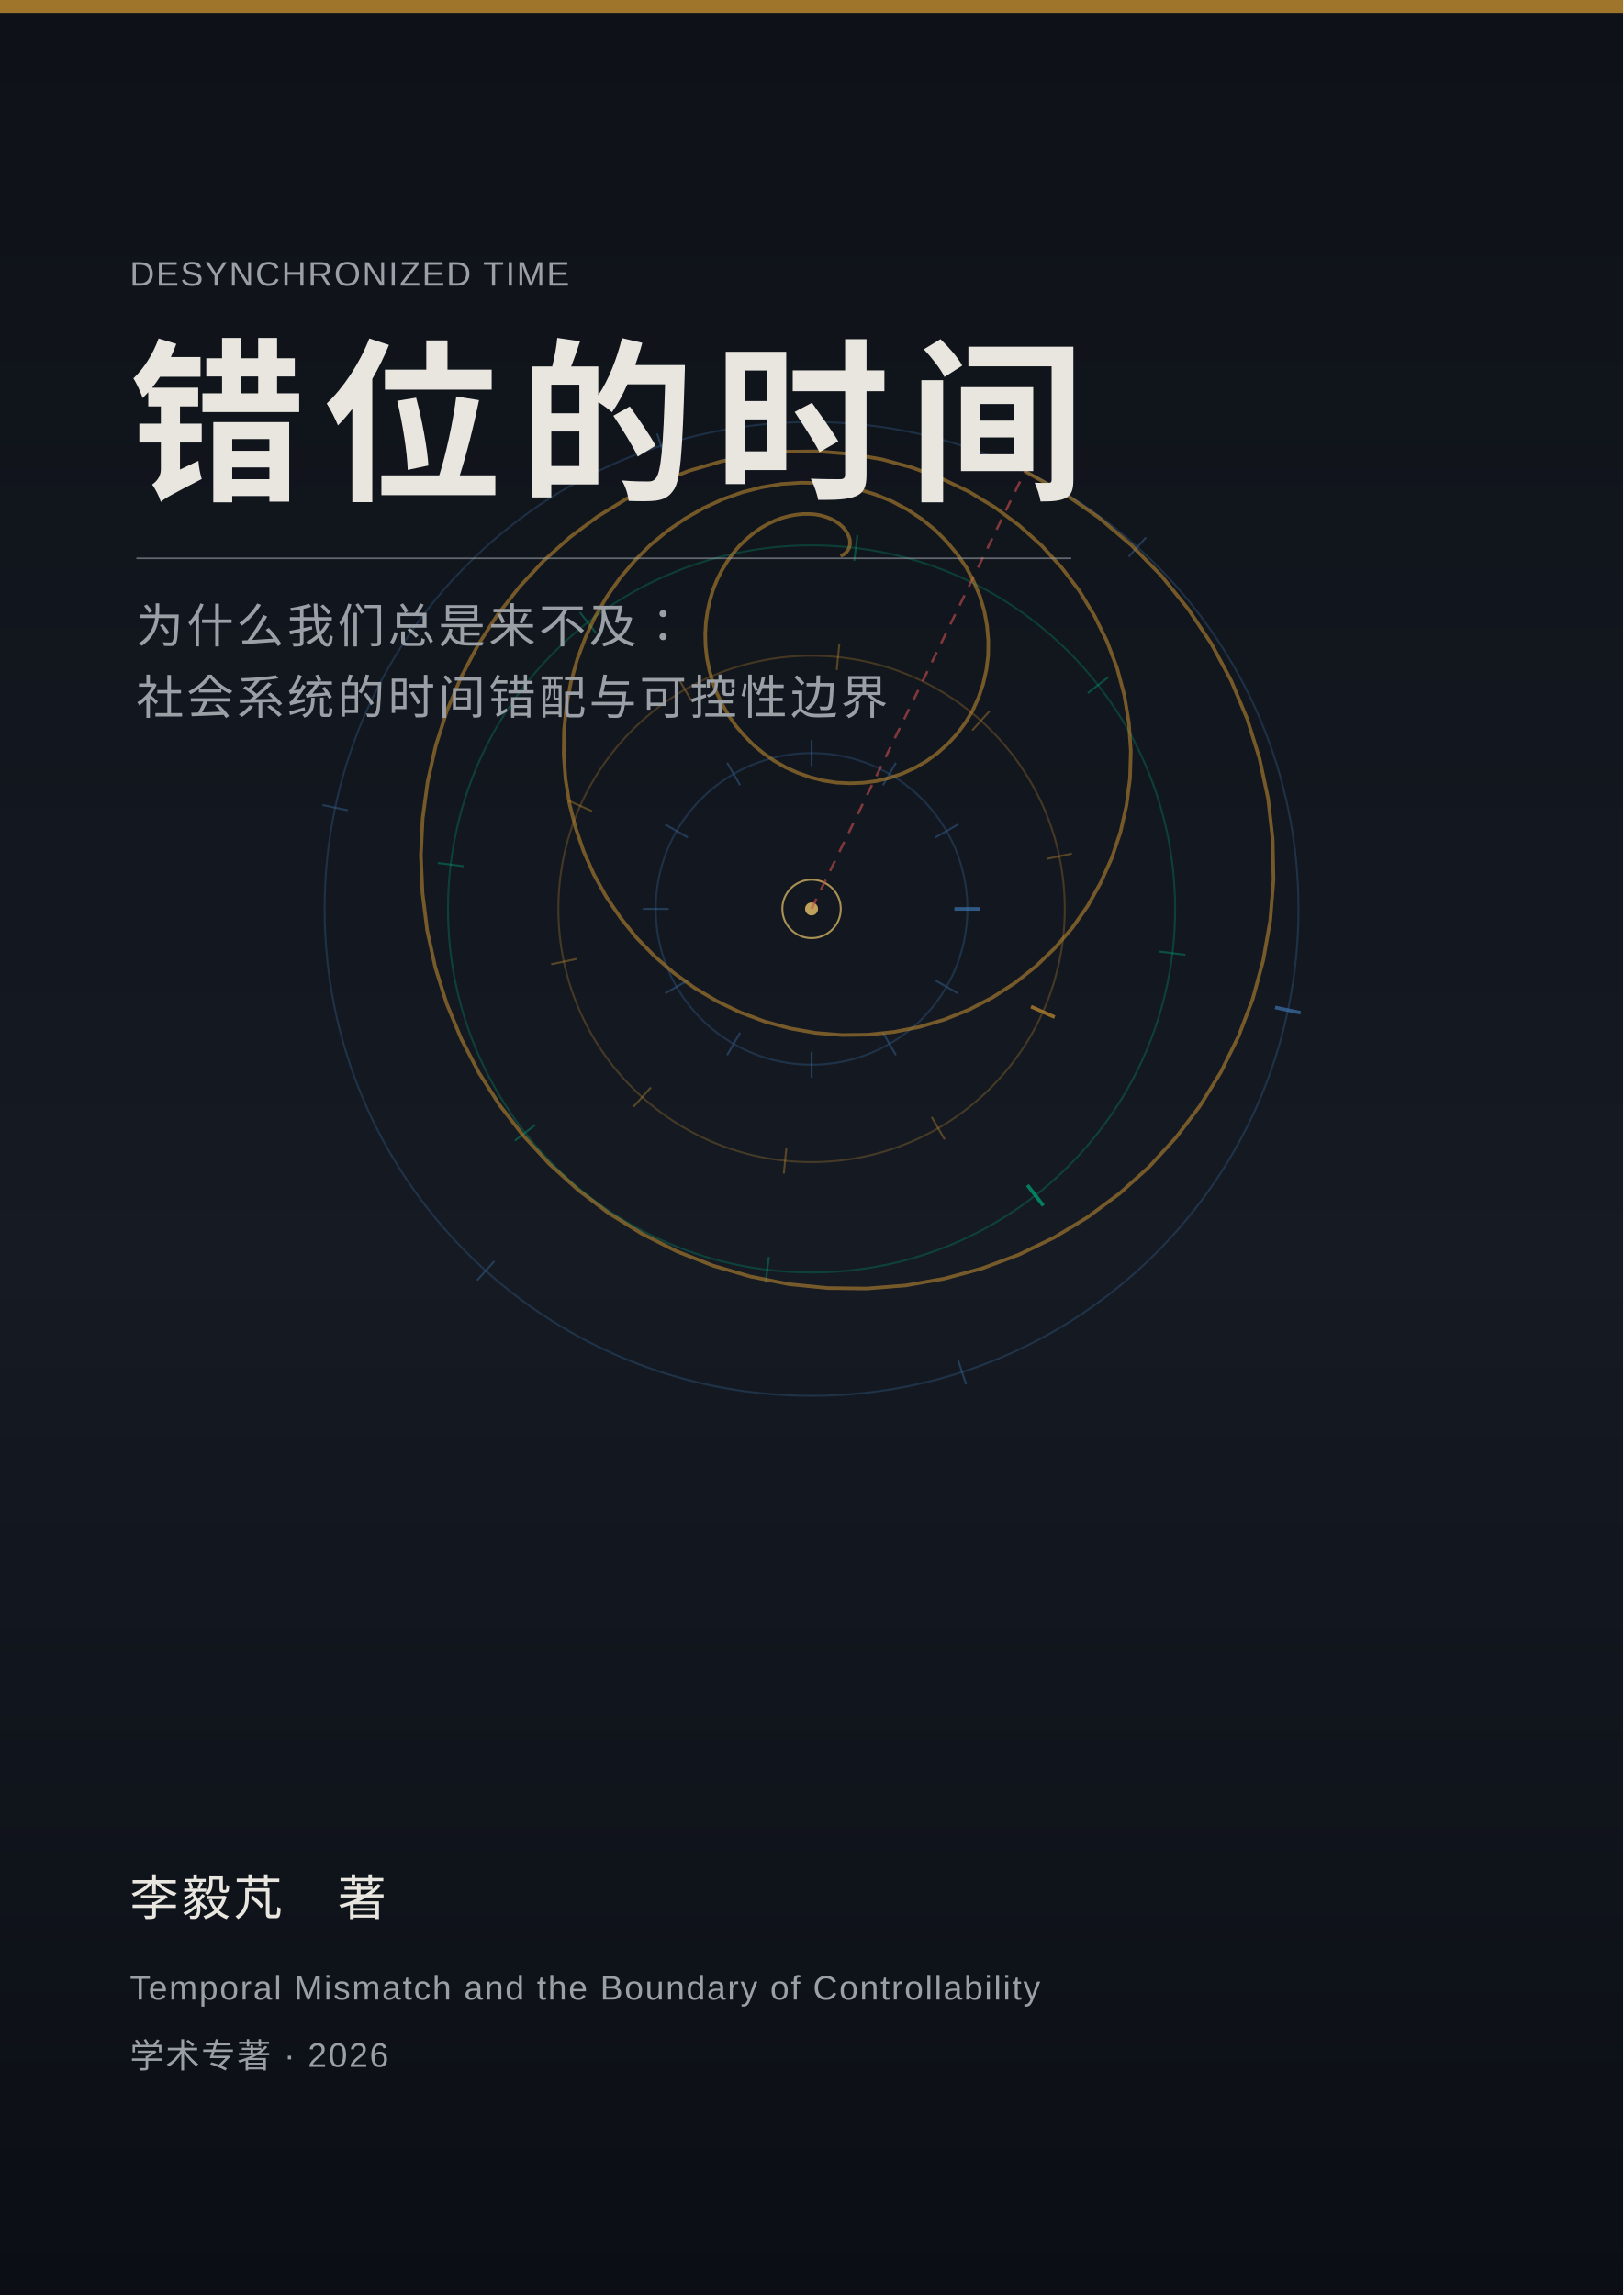
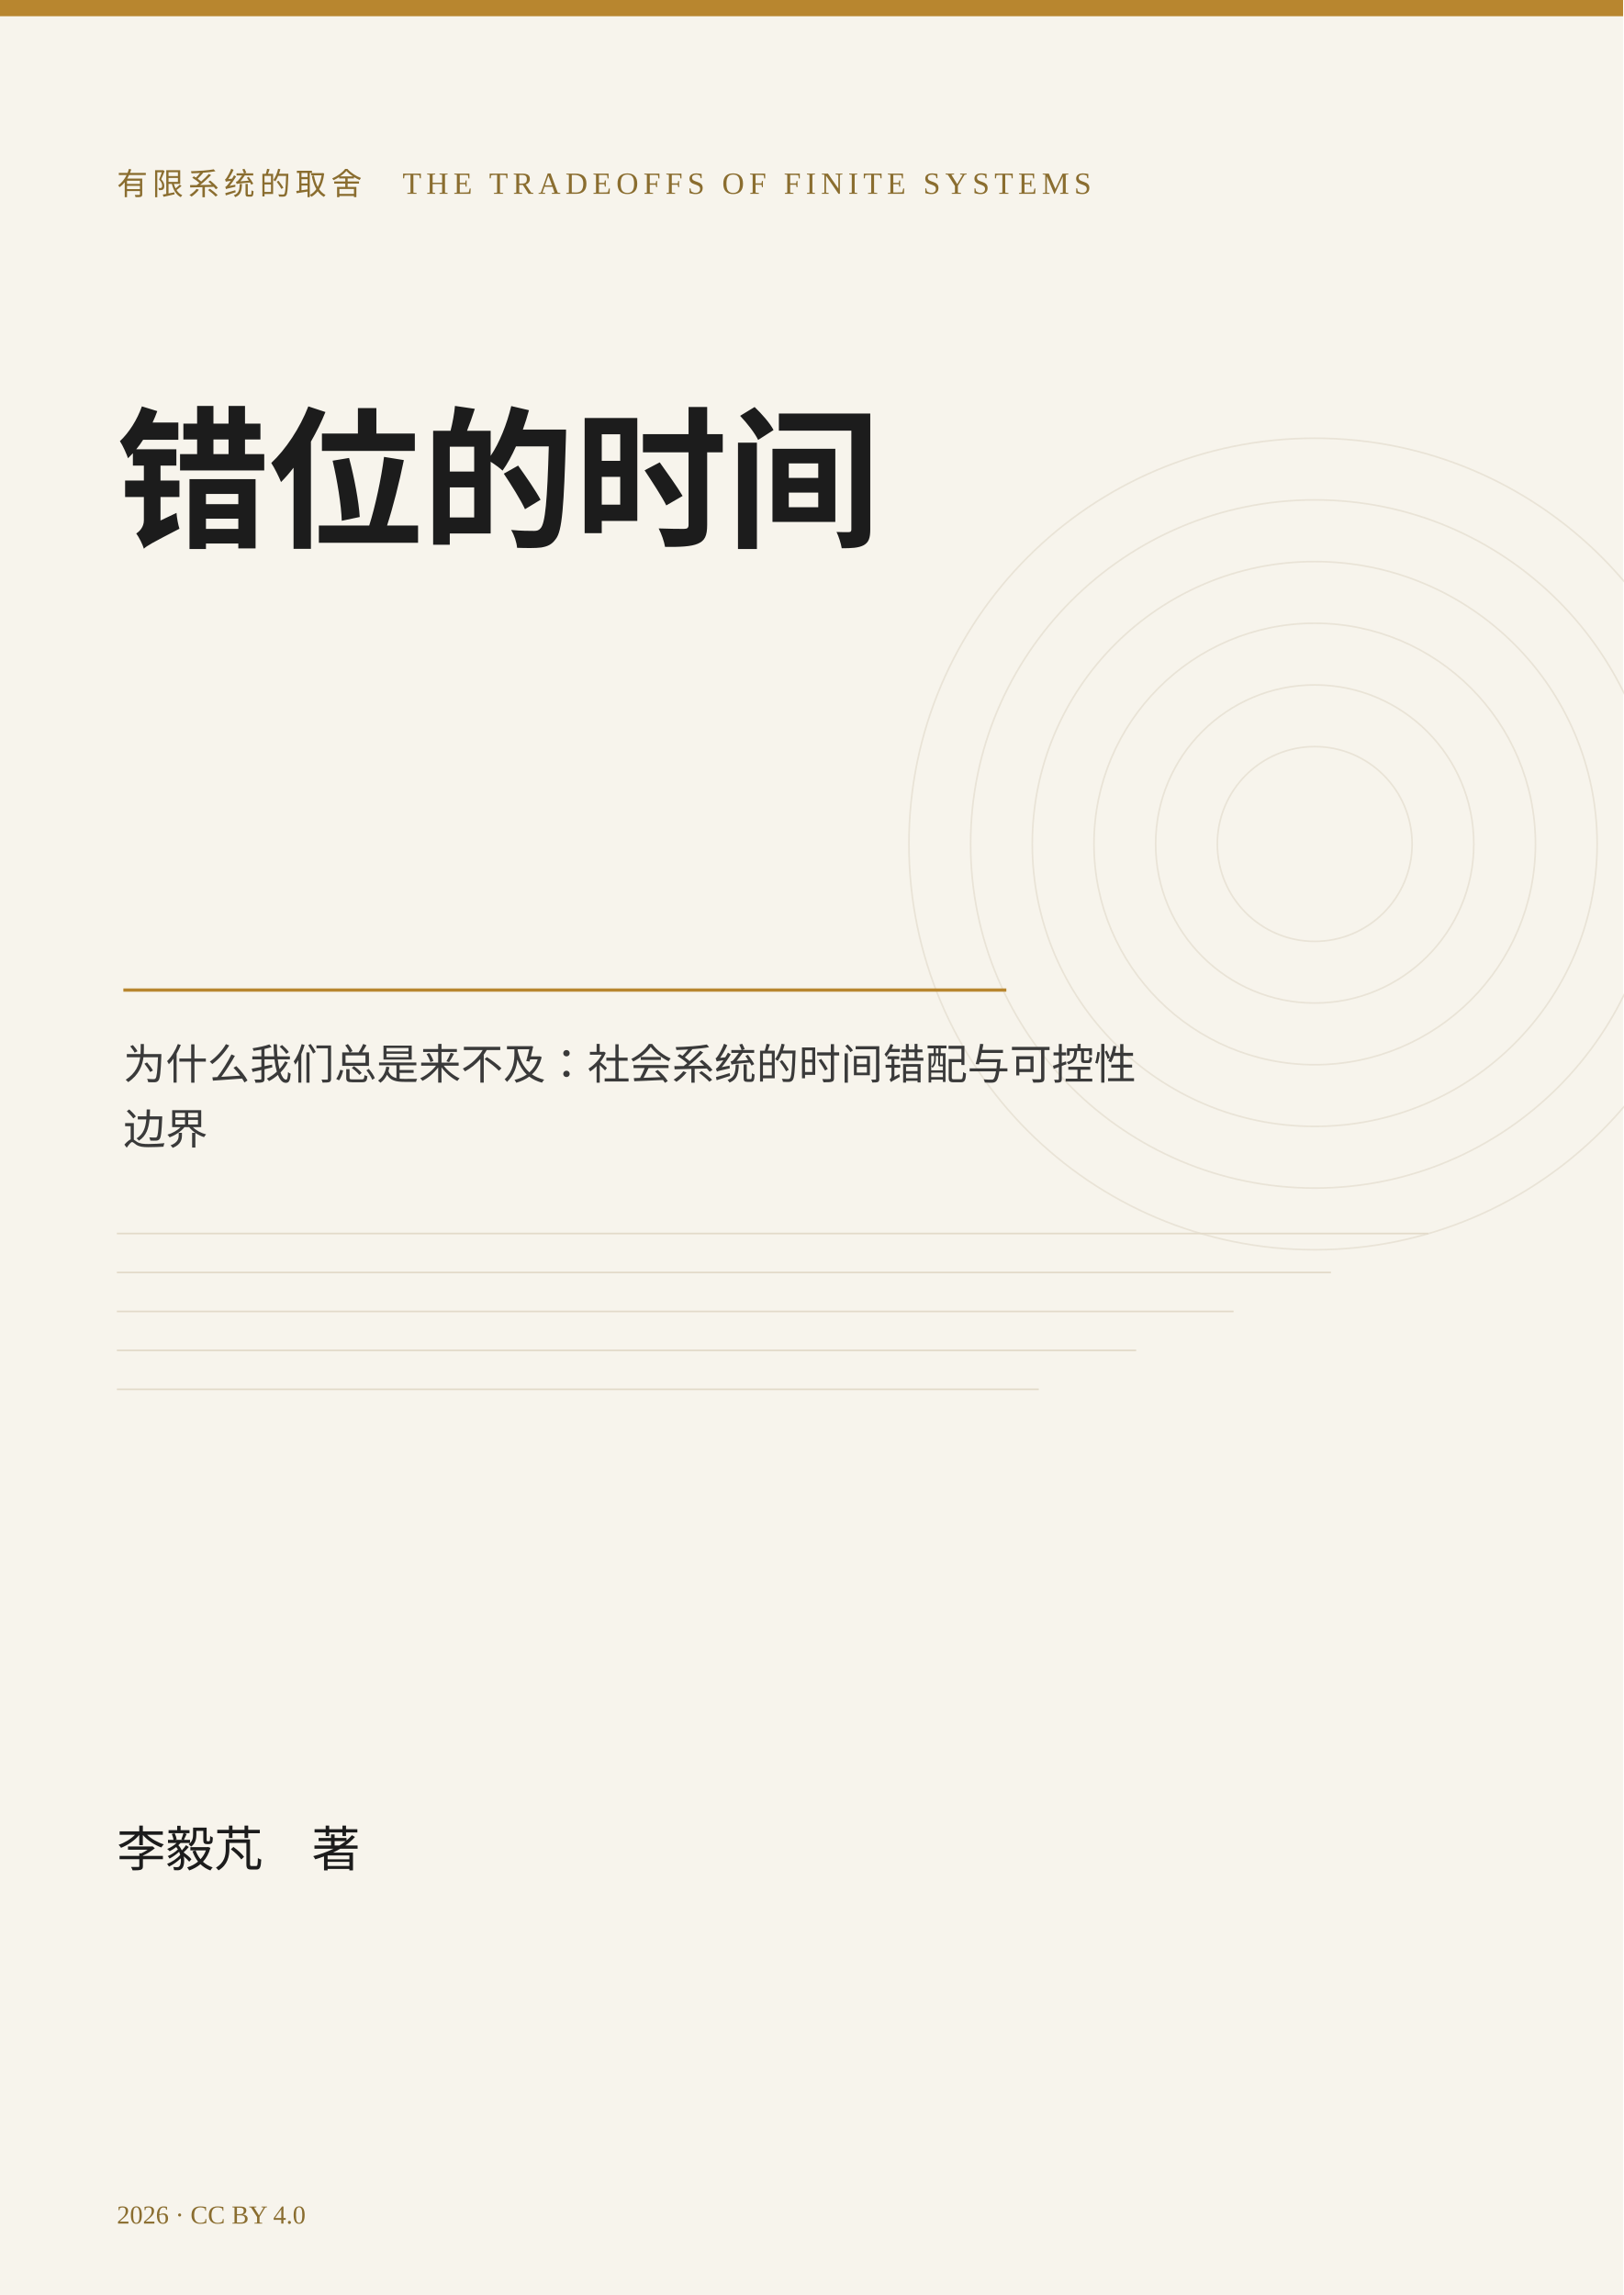
<svg xmlns="http://www.w3.org/2000/svg" viewBox="0 0 1000 1414" width="1000" height="1414">
-   <defs>
-     <linearGradient id="bg" x1="0" y1="0" x2="0" y2="1">
-       <stop offset="0" stop-color="#0e1117" />
-       <stop offset="0.55" stop-color="#151a23" />
-       <stop offset="1" stop-color="#0b0e14" />
-     </linearGradient>
-   </defs>
-   <rect x="0" y="0" width="1000" height="1414" fill="url(#bg)" />
-   <rect x="0" y="0" width="1000" height="8" fill="#b8862f" opacity="0.85" />
-   <circle cx="500" cy="560" r="96" fill="none" stroke="#3a6ea5" stroke-width="1.2" opacity="0.30" />
-   <line x1="588.0" y1="560.0" x2="604.0" y2="560.0" stroke="#3a6ea5" stroke-width="2.2" opacity="0.75" />
-   <line x1="576.2" y1="604.0" x2="590.1" y2="612.0" stroke="#3a6ea5" stroke-width="1.2" opacity="0.42" />
-   <line x1="544.0" y1="636.2" x2="552.0" y2="650.1" stroke="#3a6ea5" stroke-width="1.2" opacity="0.42" />
-   <line x1="500.0" y1="648.0" x2="500.0" y2="664.0" stroke="#3a6ea5" stroke-width="1.2" opacity="0.42" />
-   <line x1="456.0" y1="636.2" x2="448.0" y2="650.1" stroke="#3a6ea5" stroke-width="1.2" opacity="0.42" />
-   <line x1="423.8" y1="604.0" x2="409.9" y2="612.0" stroke="#3a6ea5" stroke-width="1.2" opacity="0.42" />
-   <line x1="412.0" y1="560.0" x2="396.0" y2="560.0" stroke="#3a6ea5" stroke-width="1.2" opacity="0.42" />
-   <line x1="423.8" y1="516.0" x2="409.9" y2="508.0" stroke="#3a6ea5" stroke-width="1.2" opacity="0.42" />
-   <line x1="456.0" y1="483.8" x2="448.0" y2="469.9" stroke="#3a6ea5" stroke-width="1.2" opacity="0.42" />
-   <line x1="500.0" y1="472.0" x2="500.0" y2="456.0" stroke="#3a6ea5" stroke-width="1.2" opacity="0.42" />
-   <line x1="544.0" y1="483.8" x2="552.0" y2="469.9" stroke="#3a6ea5" stroke-width="1.2" opacity="0.42" />
-   <line x1="576.2" y1="516.0" x2="590.1" y2="508.0" stroke="#3a6ea5" stroke-width="1.2" opacity="0.42" />
-   <circle cx="500" cy="560" r="156" fill="none" stroke="#b8862f" stroke-width="1.2" opacity="0.30" />
-   <line x1="635.2" y1="620.2" x2="649.8" y2="626.7" stroke="#b8862f" stroke-width="2.2" opacity="0.75" />
-   <line x1="574.0" y1="688.2" x2="582.0" y2="702.0" stroke="#b8862f" stroke-width="1.2" opacity="0.42" />
-   <line x1="484.5" y1="707.2" x2="482.9" y2="723.1" stroke="#b8862f" stroke-width="1.2" opacity="0.42" />
-   <line x1="401.0" y1="670.0" x2="390.3" y2="681.9" stroke="#b8862f" stroke-width="1.2" opacity="0.42" />
-   <line x1="355.2" y1="590.8" x2="339.6" y2="594.1" stroke="#b8862f" stroke-width="1.2" opacity="0.42" />
-   <line x1="364.8" y1="499.8" x2="350.2" y2="493.3" stroke="#b8862f" stroke-width="1.2" opacity="0.42" />
-   <line x1="426.0" y1="431.8" x2="418.0" y2="418.0" stroke="#b8862f" stroke-width="1.2" opacity="0.42" />
-   <line x1="515.5" y1="412.8" x2="517.1" y2="396.9" stroke="#b8862f" stroke-width="1.2" opacity="0.42" />
-   <line x1="599.0" y1="450.0" x2="609.7" y2="438.1" stroke="#b8862f" stroke-width="1.2" opacity="0.42" />
-   <line x1="644.8" y1="529.2" x2="660.4" y2="525.9" stroke="#b8862f" stroke-width="1.2" opacity="0.42" />
-   <circle cx="500" cy="560" r="224" fill="none" stroke="#009E73" stroke-width="1.2" opacity="0.30" />
-   <line x1="633.0" y1="730.2" x2="642.8" y2="742.8" stroke="#009E73" stroke-width="2.2" opacity="0.75" />
-   <line x1="473.7" y1="774.4" x2="471.7" y2="790.3" stroke="#009E73" stroke-width="1.2" opacity="0.42" />
-   <line x1="329.8" y1="693.0" x2="317.2" y2="702.8" stroke="#009E73" stroke-width="1.2" opacity="0.42" />
-   <line x1="285.6" y1="533.7" x2="269.7" y2="531.7" stroke="#009E73" stroke-width="1.2" opacity="0.42" />
-   <line x1="367.0" y1="389.8" x2="357.2" y2="377.2" stroke="#009E73" stroke-width="1.2" opacity="0.42" />
-   <line x1="526.3" y1="345.6" x2="528.3" y2="329.7" stroke="#009E73" stroke-width="1.2" opacity="0.42" />
-   <line x1="670.2" y1="427.0" x2="682.8" y2="417.2" stroke="#009E73" stroke-width="1.2" opacity="0.42" />
-   <line x1="714.4" y1="586.3" x2="730.3" y2="588.3" stroke="#009E73" stroke-width="1.2" opacity="0.42" />
-   <circle cx="500" cy="560" r="300" fill="none" stroke="#3a6ea5" stroke-width="1.2" opacity="0.30" />
-   <line x1="785.6" y1="620.7" x2="801.3" y2="624.0" stroke="#3a6ea5" stroke-width="2.2" opacity="0.75" />
-   <line x1="590.2" y1="837.7" x2="595.2" y2="852.9" stroke="#3a6ea5" stroke-width="1.2" opacity="0.42" />
-   <line x1="304.6" y1="777.0" x2="293.9" y2="788.9" stroke="#3a6ea5" stroke-width="1.2" opacity="0.42" />
-   <line x1="214.4" y1="499.3" x2="198.7" y2="496.0" stroke="#3a6ea5" stroke-width="1.2" opacity="0.42" />
-   <line x1="409.8" y1="282.3" x2="404.8" y2="267.1" stroke="#3a6ea5" stroke-width="1.2" opacity="0.42" />
-   <line x1="695.4" y1="343.0" x2="706.1" y2="331.1" stroke="#3a6ea5" stroke-width="1.2" opacity="0.42" />
-   <circle cx="500" cy="560" r="18" fill="none" stroke="#e8c36a" stroke-width="1.2" opacity="0.70" />
-   <circle cx="500" cy="560" r="4" fill="#e8c36a" opacity="0.80" />
-   <line x1="500" y1="560" x2="631.5" y2="290.4" stroke="#c94f4f" stroke-width="1.5" stroke-dasharray="7,6" opacity="0.60" />
-   <polyline points="631.5,290.4 654.9,303.6 676.8,318.8 697.0,335.9 715.5,354.7 731.9,375.0 746.3,396.6 758.5,419.3 768.4,442.9 776.0,467.3 781.3,492.1 784.1,517.1 784.6,542.2 782.6,567.1 778.3,591.6 771.8,615.5 763.0,638.6 752.1,660.7 739.2,681.5 724.4,701.0 707.9,719.0 689.8,735.3 670.3,749.8 649.6,762.4 627.8,773.0 605.1,781.5 581.8,787.8 558.0,792.0 533.9,793.9 509.8,793.6 485.9,791.2 462.3,786.5 439.3,779.8 417.0,771.0 395.6,760.2 375.2,747.6 356.2,733.2 338.5,717.2 322.4,699.7 307.9,681.0 295.1,661.0 284.2,640.1 275.2,618.4 268.2,596.1 263.2,573.3 260.3,550.2 259.3,527.1 260.4,504.2 263.5,481.5 268.5,459.3 275.4,437.8 284.1,417.1 294.5,397.4 306.5,378.8 320.1,361.5 334.9,345.6 351.0,331.1 368.1,318.3 386.2,307.2 405.0,297.7 424.4,290.1 444.2,284.3 464.2,280.4 484.3,278.3 504.3,278.1 524.0,279.7 543.3,283.0 562.0,288.1 580.0,294.8 597.1,303.0 613.1,312.7 628.0,323.8 641.7,336.1 654.0,349.6 664.9,363.9 674.2,379.2 682.0,395.1 688.2,411.5 692.7,428.3 695.5,445.4 696.7,462.5 696.2,479.5 694.0,496.3 690.3,512.7 685.0,528.5 678.2,543.7 670.1,558.2 660.6,571.7 649.9,584.1 638.1,595.5 625.3,605.6 611.6,614.5 597.2,622.0 582.1,628.1 566.6,632.7 550.8,635.8 534.7,637.5 518.6,637.7 502.5,636.4 486.7,633.6 471.2,629.4 456.2,623.8 441.8,616.9 428.1,608.8 415.2,599.5 403.2,589.1 392.2,577.8 382.3,565.5 373.5,552.5 365.9,538.8 359.6,524.6 354.6,510.0 350.8,495.1 348.4,480.0 347.3,464.9 347.5,449.8 349.0,435.0 351.7,420.4 355.6,406.3 360.7,392.7 366.8,379.7 374.0,367.4 382.1,356.0 391.1,345.4 400.8,335.7 411.2,327.1 422.1,319.5 433.5,313.0 445.3,307.6 457.3,303.3 469.4,300.2 481.5,298.2 493.6,297.4 505.5,297.6 517.1,298.9 528.4,301.3 539.1,304.6 549.4,308.8 559.0,313.9 567.9,319.8 576.0,326.4 583.3,333.7 589.8,341.5 595.4,349.7 600.0,358.4 603.7,367.3 606.4,376.3 608.1,385.5 608.9,394.7 608.8,403.8 607.7,412.7 605.7,421.4 602.9,429.7 599.3,437.7 594.9,445.1 589.8,452.0 584.0,458.3 577.7,463.9 570.9,468.9 563.6,473.1 556.0,476.6 548.1,479.3 540.1,481.2 531.9,482.3 523.6,482.6 515.4,482.2 507.2,480.9 499.3,478.9 491.6,476.2 484.2,472.9 477.1,468.8 470.5,464.2 464.3,459.1 458.7,453.4 453.5,447.4 449.0,440.9 445.1,434.2 441.7,427.2 439.0,420.0 437.0,412.7 435.5,405.3 434.7,398.0 434.5,390.7 434.9,383.5 435.9,376.6 437.4,369.8 439.3,363.3 441.8,357.2 444.7,351.4 448.0,346.0 451.6,341.0 455.4,336.5 459.6,332.4 463.9,328.8 468.3,325.6 472.8,323.0 477.4,320.8 481.9,319.1 486.3,317.9 490.7,317.1 494.9,316.7 498.9,316.7 502.7,317.0 506.2,317.7 509.5,318.7 512.4,319.9 515.0,321.3 517.3,323.0 519.2,324.7 520.8,326.6 522.0,328.5 522.9,330.4 523.5,332.2 523.7,334.1 523.6,335.8 523.2,337.4 522.5,338.8 521.6,340.1 520.5,341.1 519.3,341.9 517.8,342.5" fill="none" stroke="#b8862f" stroke-width="2.2" opacity="0.60" stroke-linejoin="round" />
-   <style>
- text{font-family:'Microsoft YaHei','SimHei',Arial,sans-serif;}
- .ttl{font-size:108px;font-weight:700;letter-spacing:12px;fill:#e8e6df;}
- .sub{font-size:29px;fill:#9aa0a6;letter-spacing:2px;}
- .eng{font-size:21px;fill:#9aa0a6;letter-spacing:1px;}
- .au{font-size:30px;fill:#e8e6df;letter-spacing:2px;}
- .rule{stroke:#9aa0a6;stroke-width:1;opacity:0.6;}
- </style>
-   <text x="80" y="176" class="eng">DESYNCHRONIZED TIME</text>
-   <text x="80" y="300" class="ttl">错位的时间</text>
-   <line x1="84" y1="344" x2="660" y2="344" class="rule" />
-   <text x="84" y="396" class="sub">为什么我们总是来不及：</text>
-   <text x="84" y="440" class="sub">社会系统的时间错配与可控性边界</text>
-   <text x="80" y="1180" class="au">李毅芃　著</text>
-   <text x="80" y="1232" class="eng">Temporal Mismatch and the Boundary of Controllability</text>
-   <text x="80" y="1274" class="eng">学术专著 · 2026</text>
+   <rect width="1000" height="1414" fill="#f7f4ec" />
+   <rect x="0" y="0" width="1000" height="10" fill="#b8862f" />
+   <circle cx="810" cy="520" r="60" fill="none" stroke="#d8cfbc" stroke-width="1" opacity="0.45" />
+   <circle cx="810" cy="520" r="98" fill="none" stroke="#d8cfbc" stroke-width="1" opacity="0.45" />
+   <circle cx="810" cy="520" r="136" fill="none" stroke="#d8cfbc" stroke-width="1" opacity="0.45" />
+   <circle cx="810" cy="520" r="174" fill="none" stroke="#d8cfbc" stroke-width="1" opacity="0.45" />
+   <circle cx="810" cy="520" r="212" fill="none" stroke="#d8cfbc" stroke-width="1" opacity="0.45" />
+   <circle cx="810" cy="520" r="250" fill="none" stroke="#d8cfbc" stroke-width="1" opacity="0.45" />
+   <line x1="72" y1="760" x2="880" y2="760" stroke="#e2dac9" stroke-width="1" />
+   <line x1="72" y1="784" x2="820" y2="784" stroke="#e2dac9" stroke-width="1" />
+   <line x1="72" y1="808" x2="760" y2="808" stroke="#e2dac9" stroke-width="1" />
+   <line x1="72" y1="832" x2="700" y2="832" stroke="#e2dac9" stroke-width="1" />
+   <line x1="72" y1="856" x2="640" y2="856" stroke="#e2dac9" stroke-width="1" />
+   <style>text{font-family:"Times New Roman","SimSun",serif}</style>
+   <text x="72" y="120" font-size="19" fill="#8a6d2f" letter-spacing="3">有限系统的取舍　THE TRADEOFFS OF FINITE SYSTEMS</text>
+   <text x="72" y="330" font-size="94" font-weight="700" fill="#1c1c1c">错位的时间</text>
+   <line x1="76" y1="610" x2="620" y2="610" stroke="#b8862f" stroke-width="2" />
+   <text x="76" y="665" font-size="26" fill="#3a3a3a">为什么我们总是来不及：社会系统的时间错配与可控性</text>
+   <text x="76" y="705" font-size="26" fill="#3a3a3a">边界</text>
+   <text x="72" y="1150" font-size="30" fill="#1c1c1c">李毅芃　著</text>
+   <text x="72" y="1370" font-size="16" fill="#8a6d2f">2026 · CC BY 4.0</text>
</svg>
